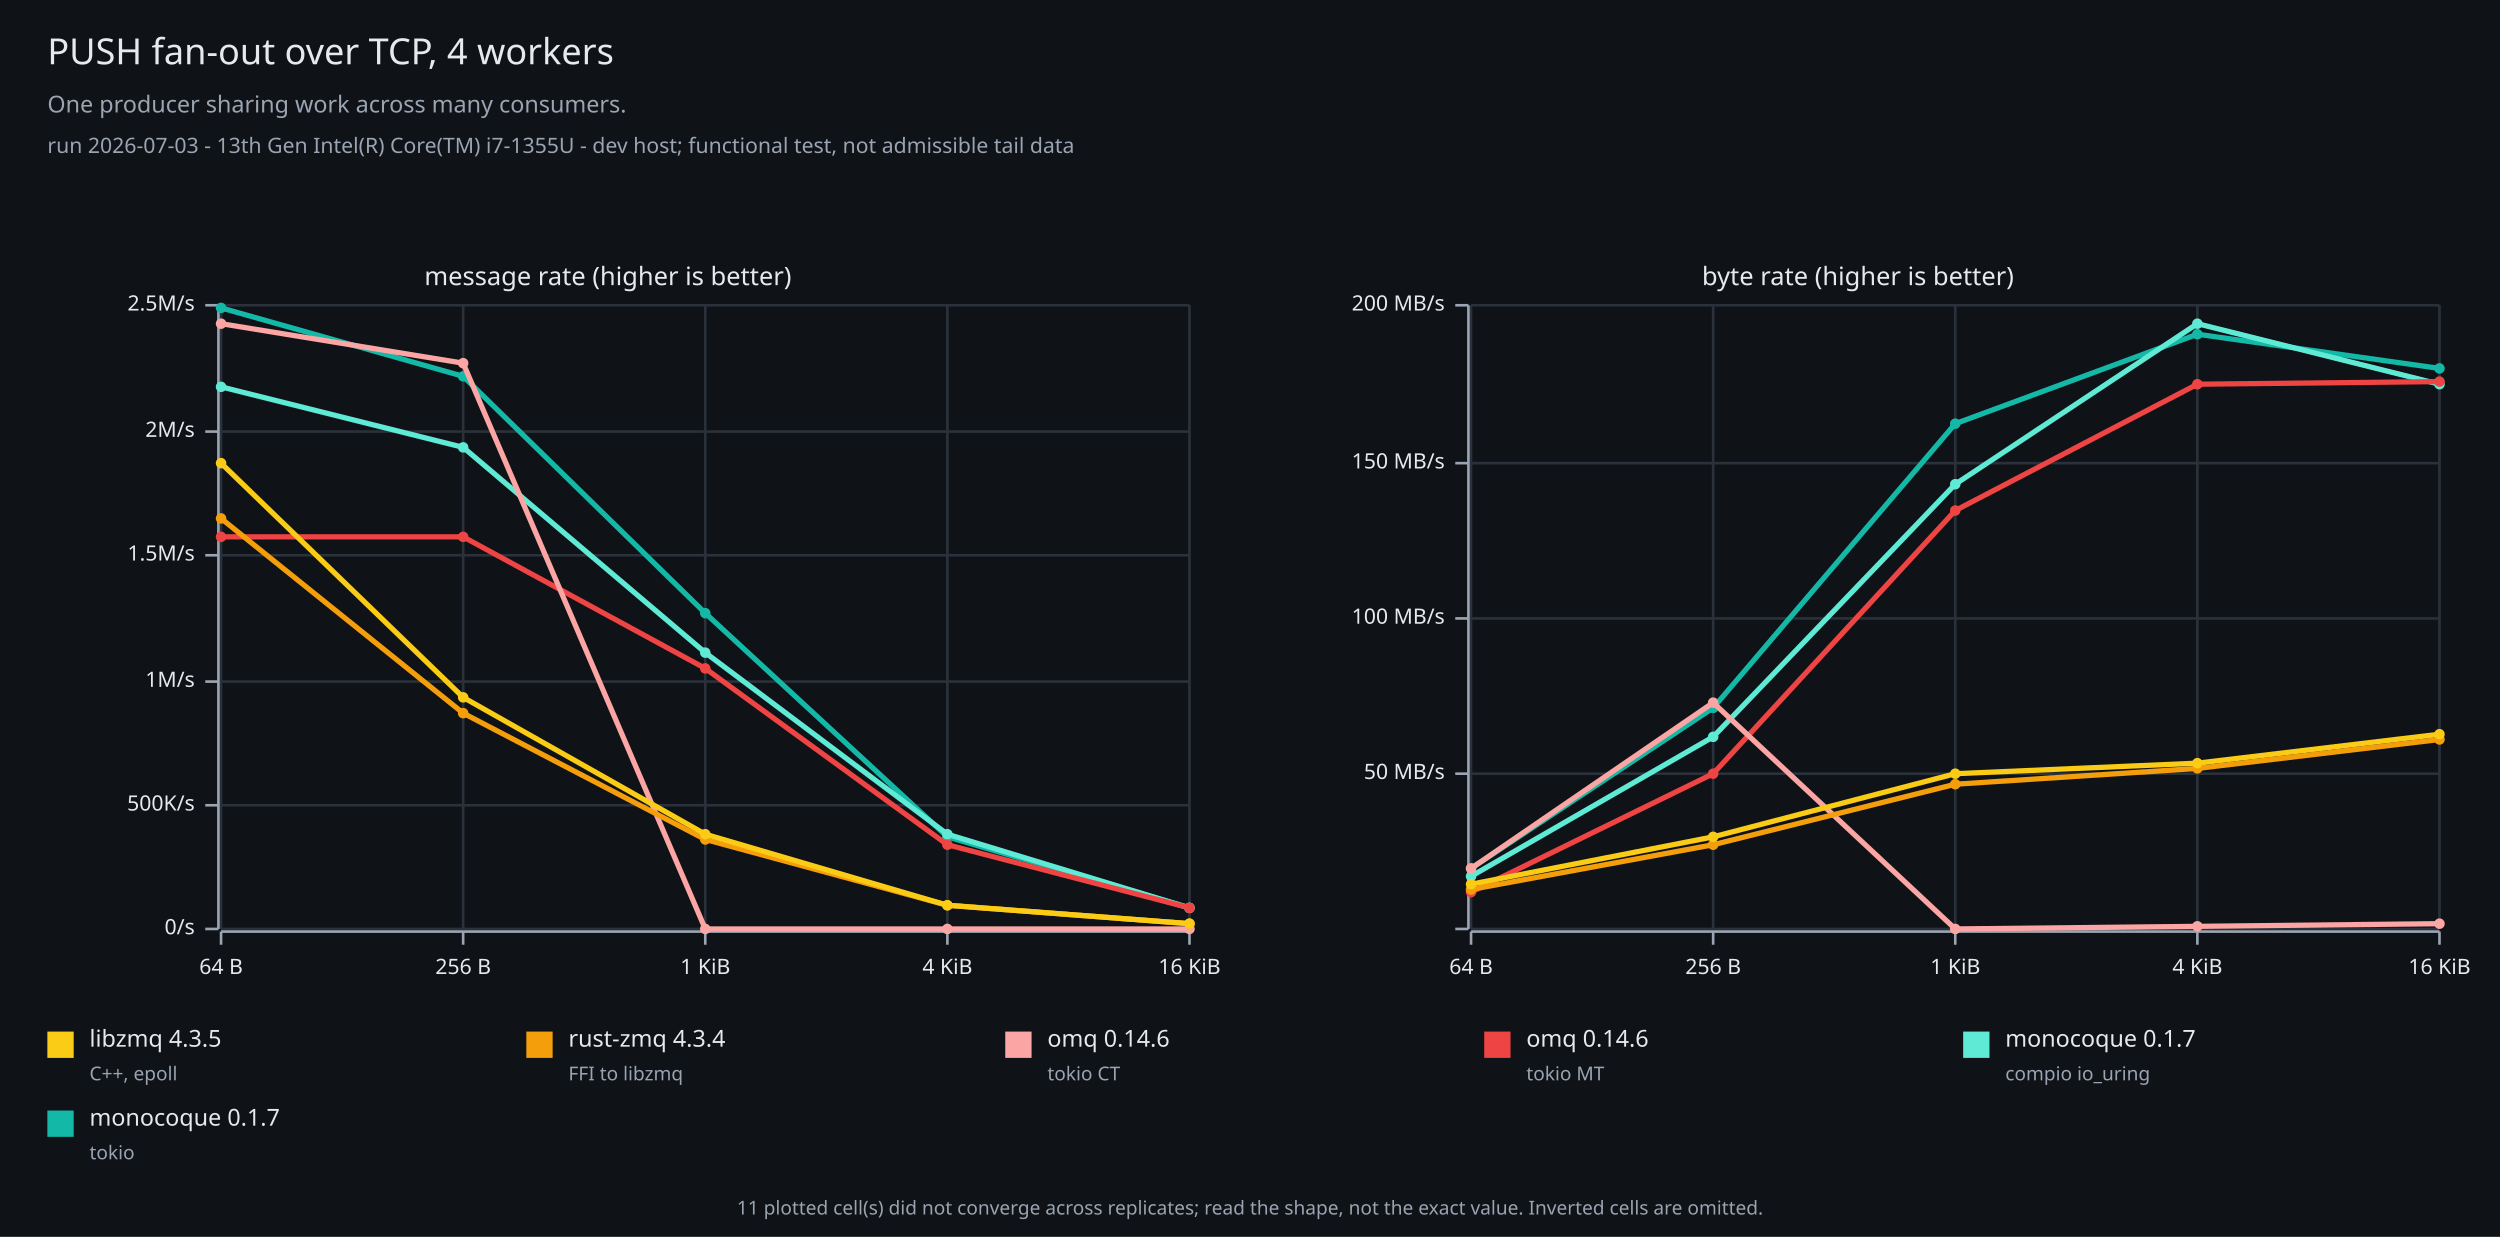
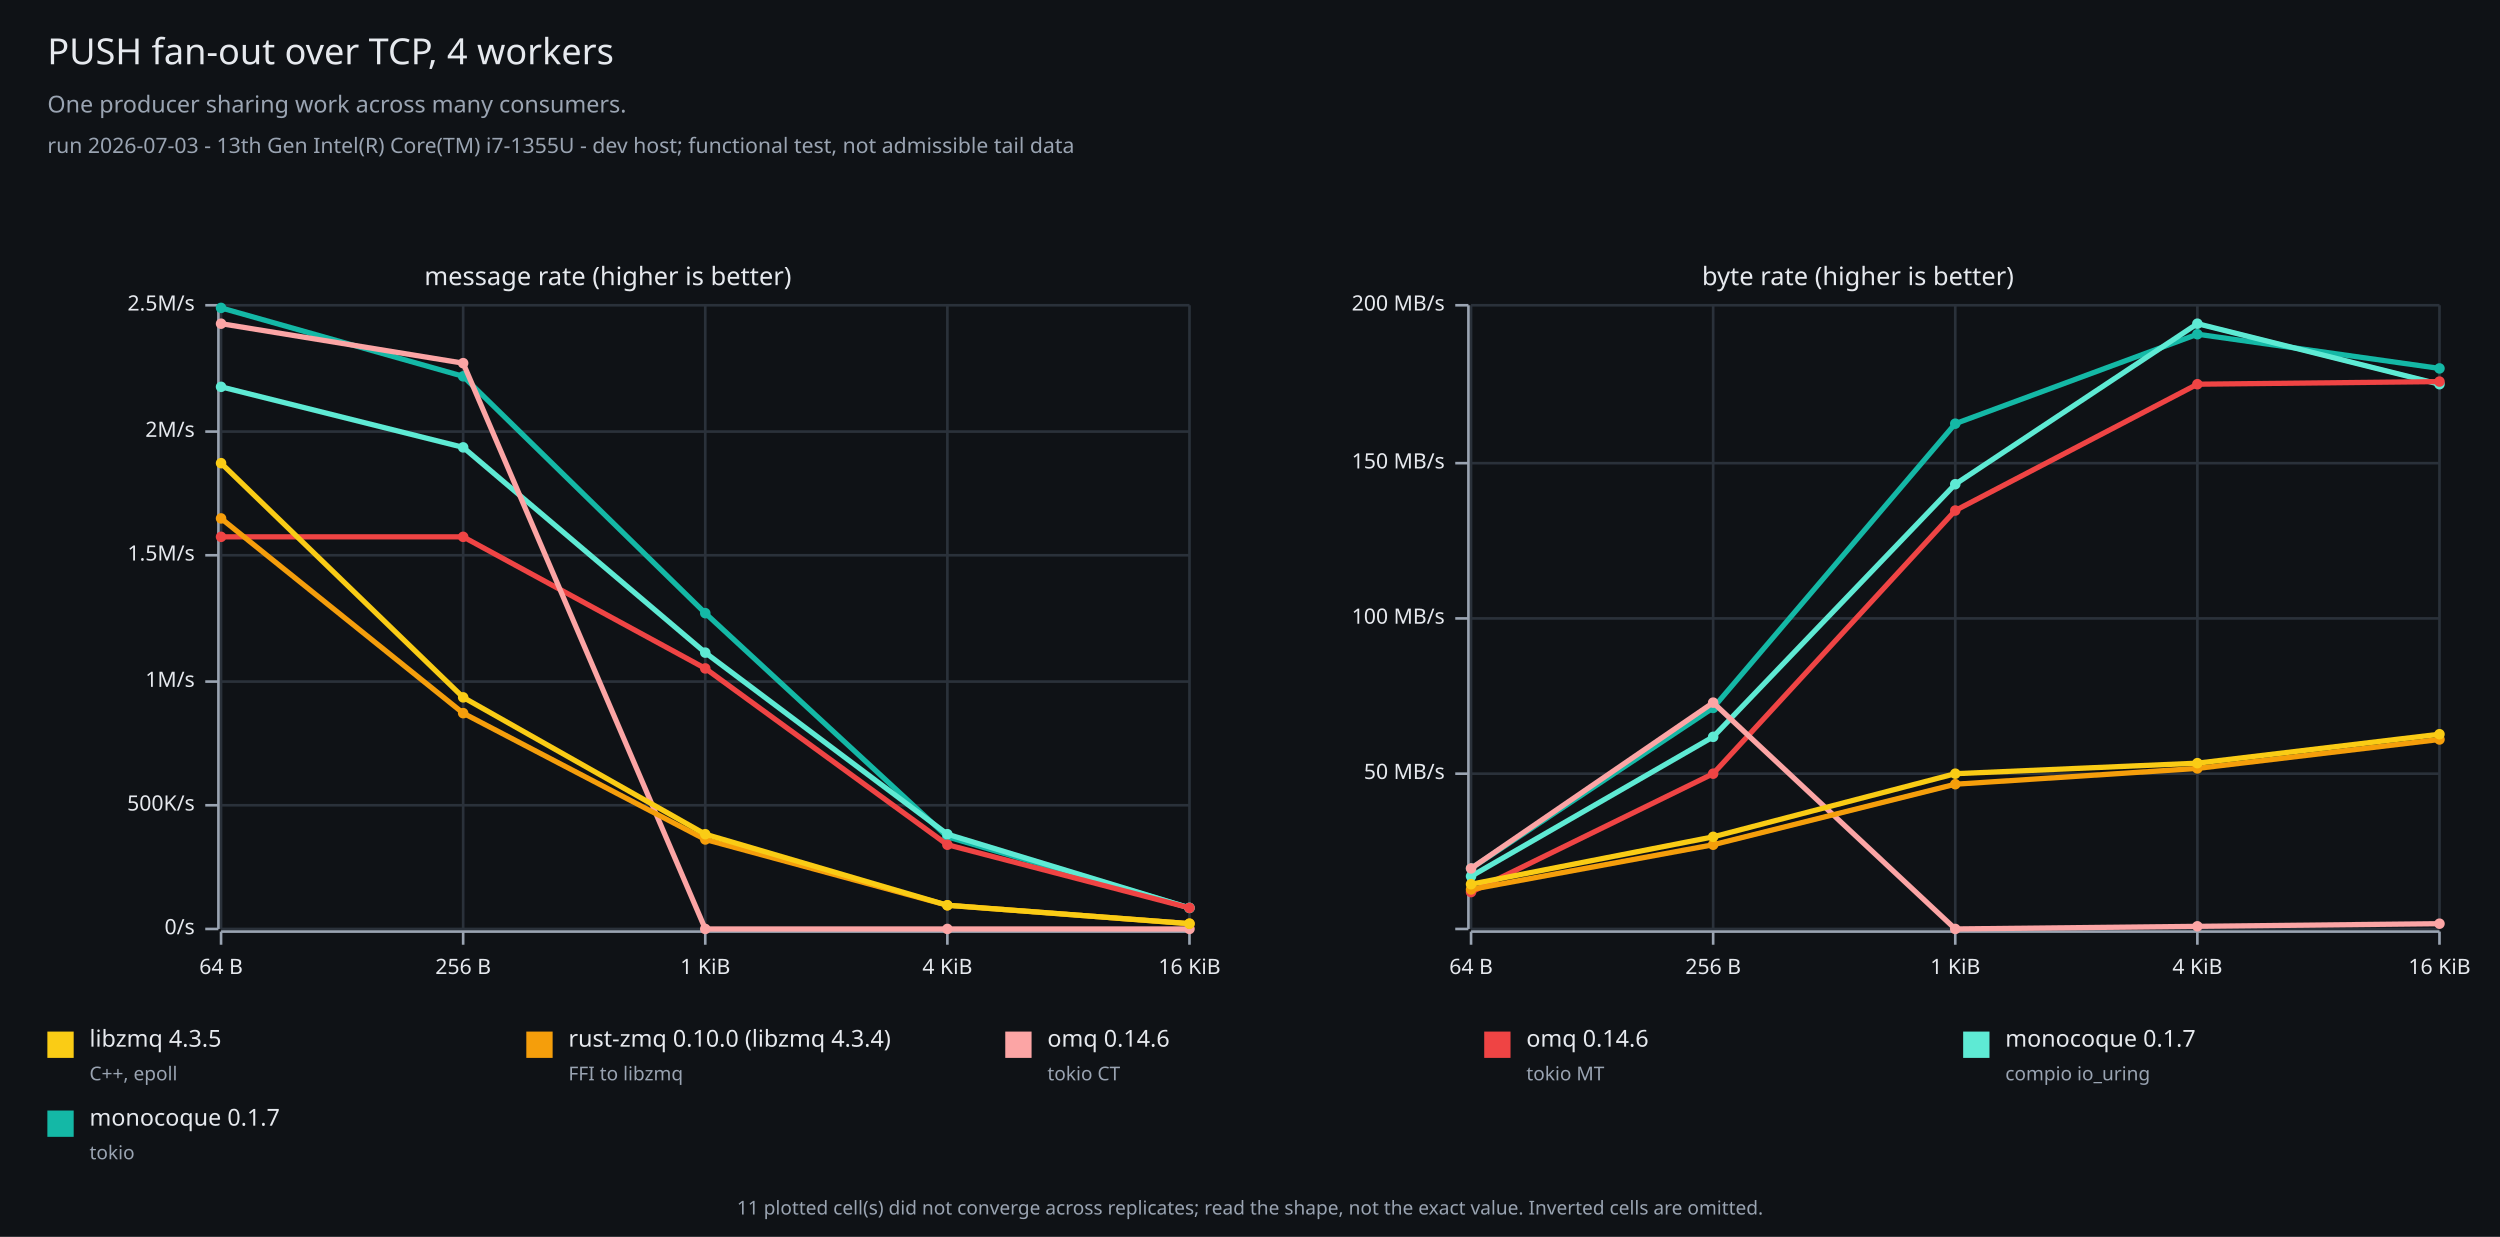
<svg xmlns="http://www.w3.org/2000/svg" width="950" height="470" viewBox="0 0 950 470">
  <rect x="0" y="0" width="950" height="470" opacity="1" fill="#0F1216" stroke="none" />
  <text x="18" y="14" dy="0.76em" text-anchor="start" font-family="sans-serif" font-size="13.71" opacity="1" fill="#E6E9EE">
PUSH fan-out over TCP, 4 workers
</text>
  <text x="18" y="36" dy="0.76em" text-anchor="start" font-family="sans-serif" font-size="8.871" opacity="1" fill="#9AA4B2">
One producer sharing work across many consumers.
</text>
  <text x="18" y="52" dy="0.76em" text-anchor="start" font-family="sans-serif" font-size="8.065" opacity="1" fill="#9AA4B2">
run 2026-07-03 - 13th Gen Intel(R) Core(TM) i7-1355U - dev host; functional test, not admissible tail data
</text>
  <text x="231" y="101" dy="0.76em" text-anchor="middle" font-family="sans-serif" font-size="9.677" opacity="1" fill="#E6E9EE">
message rate (higher is better)
</text>
  <line opacity="1" stroke="#2A313A" stroke-width="1" x1="84" y1="353" x2="84" y2="116" />
  <line opacity="1" stroke="#2A313A" stroke-width="1" x1="176" y1="353" x2="176" y2="116" />
  <line opacity="1" stroke="#2A313A" stroke-width="1" x1="268" y1="353" x2="268" y2="116" />
  <line opacity="1" stroke="#2A313A" stroke-width="1" x1="360" y1="353" x2="360" y2="116" />
  <line opacity="1" stroke="#2A313A" stroke-width="1" x1="452" y1="353" x2="452" y2="116" />
  <line opacity="1" stroke="#2A313A" stroke-width="1" x1="84" y1="353" x2="452" y2="353" />
  <line opacity="1" stroke="#2A313A" stroke-width="1" x1="84" y1="306" x2="452" y2="306" />
  <line opacity="1" stroke="#2A313A" stroke-width="1" x1="84" y1="259" x2="452" y2="259" />
  <line opacity="1" stroke="#2A313A" stroke-width="1" x1="84" y1="211" x2="452" y2="211" />
  <line opacity="1" stroke="#2A313A" stroke-width="1" x1="84" y1="164" x2="452" y2="164" />
  <line opacity="1" stroke="#2A313A" stroke-width="1" x1="84" y1="116" x2="452" y2="116" />
  <polyline fill="none" opacity="1" stroke="#9AA4B2" stroke-width="1" points="83,116 83,353 " />
  <text x="74" y="353" dy="0.5ex" text-anchor="end" font-family="sans-serif" font-size="8.065" opacity="1" fill="#E6E9EE">
0/s
</text>
  <polyline fill="none" opacity="1" stroke="#9AA4B2" stroke-width="1" points="78,353 83,353 " />
  <text x="74" y="306" dy="0.5ex" text-anchor="end" font-family="sans-serif" font-size="8.065" opacity="1" fill="#E6E9EE">
500K/s
</text>
  <polyline fill="none" opacity="1" stroke="#9AA4B2" stroke-width="1" points="78,306 83,306 " />
  <text x="74" y="259" dy="0.5ex" text-anchor="end" font-family="sans-serif" font-size="8.065" opacity="1" fill="#E6E9EE">
1M/s
</text>
  <polyline fill="none" opacity="1" stroke="#9AA4B2" stroke-width="1" points="78,259 83,259 " />
  <text x="74" y="211" dy="0.5ex" text-anchor="end" font-family="sans-serif" font-size="8.065" opacity="1" fill="#E6E9EE">
1.5M/s
</text>
  <polyline fill="none" opacity="1" stroke="#9AA4B2" stroke-width="1" points="78,211 83,211 " />
  <text x="74" y="164" dy="0.5ex" text-anchor="end" font-family="sans-serif" font-size="8.065" opacity="1" fill="#E6E9EE">
2M/s
</text>
  <polyline fill="none" opacity="1" stroke="#9AA4B2" stroke-width="1" points="78,164 83,164 " />
  <text x="74" y="116" dy="0.5ex" text-anchor="end" font-family="sans-serif" font-size="8.065" opacity="1" fill="#E6E9EE">
2.5M/s
</text>
  <polyline fill="none" opacity="1" stroke="#9AA4B2" stroke-width="1" points="78,116 83,116 " />
  <polyline fill="none" opacity="1" stroke="#9AA4B2" stroke-width="1" points="84,354 452,354 " />
  <text x="84" y="364" dy="0.76em" text-anchor="middle" font-family="sans-serif" font-size="8.065" opacity="1" fill="#E6E9EE">
64 B
</text>
  <polyline fill="none" opacity="1" stroke="#9AA4B2" stroke-width="1" points="84,354 84,359 " />
  <text x="176" y="364" dy="0.76em" text-anchor="middle" font-family="sans-serif" font-size="8.065" opacity="1" fill="#E6E9EE">
256 B
</text>
  <polyline fill="none" opacity="1" stroke="#9AA4B2" stroke-width="1" points="176,354 176,359 " />
  <text x="268" y="364" dy="0.76em" text-anchor="middle" font-family="sans-serif" font-size="8.065" opacity="1" fill="#E6E9EE">
1 KiB
</text>
  <polyline fill="none" opacity="1" stroke="#9AA4B2" stroke-width="1" points="268,354 268,359 " />
  <text x="360" y="364" dy="0.76em" text-anchor="middle" font-family="sans-serif" font-size="8.065" opacity="1" fill="#E6E9EE">
4 KiB
</text>
  <polyline fill="none" opacity="1" stroke="#9AA4B2" stroke-width="1" points="360,354 360,359 " />
  <text x="452" y="364" dy="0.76em" text-anchor="middle" font-family="sans-serif" font-size="8.065" opacity="1" fill="#E6E9EE">
16 KiB
</text>
  <polyline fill="none" opacity="1" stroke="#9AA4B2" stroke-width="1" points="452,354 452,359 " />
  <polyline fill="none" opacity="1" stroke="#14B8A6" stroke-width="2" points="84,117 176,143 268,233 360,318 452,345 " />
  <circle cx="84" cy="117" r="2" opacity="1" fill="#14B8A6" stroke="none" stroke-width="1" />
  <circle cx="176" cy="143" r="2" opacity="1" fill="#14B8A6" stroke="none" stroke-width="1" />
  <circle cx="268" cy="233" r="2" opacity="1" fill="#14B8A6" stroke="none" stroke-width="1" />
  <circle cx="360" cy="318" r="2" opacity="1" fill="#14B8A6" stroke="none" stroke-width="1" />
  <circle cx="452" cy="345" r="2" opacity="1" fill="#14B8A6" stroke="none" stroke-width="1" />
  <polyline fill="none" opacity="1" stroke="#5EEAD4" stroke-width="2" points="84,147 176,170 268,248 360,317 452,345 " />
  <circle cx="84" cy="147" r="2" opacity="1" fill="#5EEAD4" stroke="none" stroke-width="1" />
  <circle cx="176" cy="170" r="2" opacity="1" fill="#5EEAD4" stroke="none" stroke-width="1" />
  <circle cx="268" cy="248" r="2" opacity="1" fill="#5EEAD4" stroke="none" stroke-width="1" />
  <circle cx="360" cy="317" r="2" opacity="1" fill="#5EEAD4" stroke="none" stroke-width="1" />
  <circle cx="452" cy="345" r="2" opacity="1" fill="#5EEAD4" stroke="none" stroke-width="1" />
  <polyline fill="none" opacity="1" stroke="#EF4444" stroke-width="2" points="84,204 176,204 268,254 360,321 452,345 " />
  <circle cx="84" cy="204" r="2" opacity="1" fill="#EF4444" stroke="none" stroke-width="1" />
  <circle cx="176" cy="204" r="2" opacity="1" fill="#EF4444" stroke="none" stroke-width="1" />
  <circle cx="268" cy="254" r="2" opacity="1" fill="#EF4444" stroke="none" stroke-width="1" />
  <circle cx="360" cy="321" r="2" opacity="1" fill="#EF4444" stroke="none" stroke-width="1" />
  <circle cx="452" cy="345" r="2" opacity="1" fill="#EF4444" stroke="none" stroke-width="1" />
  <polyline fill="none" opacity="1" stroke="#FCA5A5" stroke-width="2" points="84,123 176,138 268,353 360,353 452,353 " />
  <circle cx="84" cy="123" r="2" opacity="1" fill="#FCA5A5" stroke="none" stroke-width="1" />
  <circle cx="176" cy="138" r="2" opacity="1" fill="#FCA5A5" stroke="none" stroke-width="1" />
  <circle cx="268" cy="353" r="2" opacity="1" fill="#FCA5A5" stroke="none" stroke-width="1" />
  <circle cx="360" cy="353" r="2" opacity="1" fill="#FCA5A5" stroke="none" stroke-width="1" />
  <circle cx="452" cy="353" r="2" opacity="1" fill="#FCA5A5" stroke="none" stroke-width="1" />
  <polyline fill="none" opacity="1" stroke="#F59E0B" stroke-width="2" points="84,197 176,271 268,319 360,344 452,351 " />
  <circle cx="84" cy="197" r="2" opacity="1" fill="#F59E0B" stroke="none" stroke-width="1" />
  <circle cx="176" cy="271" r="2" opacity="1" fill="#F59E0B" stroke="none" stroke-width="1" />
  <circle cx="268" cy="319" r="2" opacity="1" fill="#F59E0B" stroke="none" stroke-width="1" />
  <circle cx="360" cy="344" r="2" opacity="1" fill="#F59E0B" stroke="none" stroke-width="1" />
  <circle cx="452" cy="351" r="2" opacity="1" fill="#F59E0B" stroke="none" stroke-width="1" />
  <polyline fill="none" opacity="1" stroke="#FACC15" stroke-width="2" points="84,176 176,265 268,317 360,344 452,351 " />
  <circle cx="84" cy="176" r="2" opacity="1" fill="#FACC15" stroke="none" stroke-width="1" />
  <circle cx="176" cy="265" r="2" opacity="1" fill="#FACC15" stroke="none" stroke-width="1" />
  <circle cx="268" cy="317" r="2" opacity="1" fill="#FACC15" stroke="none" stroke-width="1" />
  <circle cx="360" cy="344" r="2" opacity="1" fill="#FACC15" stroke="none" stroke-width="1" />
  <circle cx="452" cy="351" r="2" opacity="1" fill="#FACC15" stroke="none" stroke-width="1" />
  <text x="706" y="101" dy="0.76em" text-anchor="middle" font-family="sans-serif" font-size="9.677" opacity="1" fill="#E6E9EE">
byte rate (higher is better)
</text>
  <line opacity="1" stroke="#2A313A" stroke-width="1" x1="559" y1="353" x2="559" y2="116" />
  <line opacity="1" stroke="#2A313A" stroke-width="1" x1="651" y1="353" x2="651" y2="116" />
  <line opacity="1" stroke="#2A313A" stroke-width="1" x1="743" y1="353" x2="743" y2="116" />
  <line opacity="1" stroke="#2A313A" stroke-width="1" x1="835" y1="353" x2="835" y2="116" />
  <line opacity="1" stroke="#2A313A" stroke-width="1" x1="927" y1="353" x2="927" y2="116" />
  <line opacity="1" stroke="#2A313A" stroke-width="1" x1="559" y1="353" x2="927" y2="353" />
  <line opacity="1" stroke="#2A313A" stroke-width="1" x1="559" y1="294" x2="927" y2="294" />
  <line opacity="1" stroke="#2A313A" stroke-width="1" x1="559" y1="235" x2="927" y2="235" />
  <line opacity="1" stroke="#2A313A" stroke-width="1" x1="559" y1="176" x2="927" y2="176" />
  <line opacity="1" stroke="#2A313A" stroke-width="1" x1="559" y1="116" x2="927" y2="116" />
  <polyline fill="none" opacity="1" stroke="#9AA4B2" stroke-width="1" points="558,116 558,353 " />
  <text x="549" y="353" dy="0.5ex" text-anchor="end" font-family="sans-serif" font-size="8.065" opacity="1" fill="#E6E9EE">

</text>
  <polyline fill="none" opacity="1" stroke="#9AA4B2" stroke-width="1" points="553,353 558,353 " />
  <text x="549" y="294" dy="0.5ex" text-anchor="end" font-family="sans-serif" font-size="8.065" opacity="1" fill="#E6E9EE">
50 MB/s
</text>
  <polyline fill="none" opacity="1" stroke="#9AA4B2" stroke-width="1" points="553,294 558,294 " />
  <text x="549" y="235" dy="0.5ex" text-anchor="end" font-family="sans-serif" font-size="8.065" opacity="1" fill="#E6E9EE">
100 MB/s
</text>
  <polyline fill="none" opacity="1" stroke="#9AA4B2" stroke-width="1" points="553,235 558,235 " />
  <text x="549" y="176" dy="0.5ex" text-anchor="end" font-family="sans-serif" font-size="8.065" opacity="1" fill="#E6E9EE">
150 MB/s
</text>
  <polyline fill="none" opacity="1" stroke="#9AA4B2" stroke-width="1" points="553,176 558,176 " />
  <text x="549" y="116" dy="0.5ex" text-anchor="end" font-family="sans-serif" font-size="8.065" opacity="1" fill="#E6E9EE">
200 MB/s
</text>
  <polyline fill="none" opacity="1" stroke="#9AA4B2" stroke-width="1" points="553,116 558,116 " />
  <polyline fill="none" opacity="1" stroke="#9AA4B2" stroke-width="1" points="559,354 927,354 " />
  <text x="559" y="364" dy="0.76em" text-anchor="middle" font-family="sans-serif" font-size="8.065" opacity="1" fill="#E6E9EE">
64 B
</text>
  <polyline fill="none" opacity="1" stroke="#9AA4B2" stroke-width="1" points="559,354 559,359 " />
  <text x="651" y="364" dy="0.76em" text-anchor="middle" font-family="sans-serif" font-size="8.065" opacity="1" fill="#E6E9EE">
256 B
</text>
  <polyline fill="none" opacity="1" stroke="#9AA4B2" stroke-width="1" points="651,354 651,359 " />
  <text x="743" y="364" dy="0.76em" text-anchor="middle" font-family="sans-serif" font-size="8.065" opacity="1" fill="#E6E9EE">
1 KiB
</text>
  <polyline fill="none" opacity="1" stroke="#9AA4B2" stroke-width="1" points="743,354 743,359 " />
  <text x="835" y="364" dy="0.76em" text-anchor="middle" font-family="sans-serif" font-size="8.065" opacity="1" fill="#E6E9EE">
4 KiB
</text>
  <polyline fill="none" opacity="1" stroke="#9AA4B2" stroke-width="1" points="835,354 835,359 " />
  <text x="927" y="364" dy="0.76em" text-anchor="middle" font-family="sans-serif" font-size="8.065" opacity="1" fill="#E6E9EE">
16 KiB
</text>
  <polyline fill="none" opacity="1" stroke="#9AA4B2" stroke-width="1" points="927,354 927,359 " />
  <polyline fill="none" opacity="1" stroke="#14B8A6" stroke-width="2" points="559,330 651,269 743,161 835,127 927,140 " />
  <circle cx="559" cy="330" r="2" opacity="1" fill="#14B8A6" stroke="none" stroke-width="1" />
  <circle cx="651" cy="269" r="2" opacity="1" fill="#14B8A6" stroke="none" stroke-width="1" />
  <circle cx="743" cy="161" r="2" opacity="1" fill="#14B8A6" stroke="none" stroke-width="1" />
  <circle cx="835" cy="127" r="2" opacity="1" fill="#14B8A6" stroke="none" stroke-width="1" />
  <circle cx="927" cy="140" r="2" opacity="1" fill="#14B8A6" stroke="none" stroke-width="1" />
  <polyline fill="none" opacity="1" stroke="#5EEAD4" stroke-width="2" points="559,333 651,280 743,184 835,123 927,146 " />
  <circle cx="559" cy="333" r="2" opacity="1" fill="#5EEAD4" stroke="none" stroke-width="1" />
  <circle cx="651" cy="280" r="2" opacity="1" fill="#5EEAD4" stroke="none" stroke-width="1" />
  <circle cx="743" cy="184" r="2" opacity="1" fill="#5EEAD4" stroke="none" stroke-width="1" />
  <circle cx="835" cy="123" r="2" opacity="1" fill="#5EEAD4" stroke="none" stroke-width="1" />
  <circle cx="927" cy="146" r="2" opacity="1" fill="#5EEAD4" stroke="none" stroke-width="1" />
  <polyline fill="none" opacity="1" stroke="#EF4444" stroke-width="2" points="559,339 651,294 743,194 835,146 927,145 " />
  <circle cx="559" cy="339" r="2" opacity="1" fill="#EF4444" stroke="none" stroke-width="1" />
  <circle cx="651" cy="294" r="2" opacity="1" fill="#EF4444" stroke="none" stroke-width="1" />
  <circle cx="743" cy="194" r="2" opacity="1" fill="#EF4444" stroke="none" stroke-width="1" />
  <circle cx="835" cy="146" r="2" opacity="1" fill="#EF4444" stroke="none" stroke-width="1" />
  <circle cx="927" cy="145" r="2" opacity="1" fill="#EF4444" stroke="none" stroke-width="1" />
  <polyline fill="none" opacity="1" stroke="#FCA5A5" stroke-width="2" points="559,330 651,267 743,353 835,352 927,351 " />
  <circle cx="559" cy="330" r="2" opacity="1" fill="#FCA5A5" stroke="none" stroke-width="1" />
  <circle cx="651" cy="267" r="2" opacity="1" fill="#FCA5A5" stroke="none" stroke-width="1" />
  <circle cx="743" cy="353" r="2" opacity="1" fill="#FCA5A5" stroke="none" stroke-width="1" />
  <circle cx="835" cy="352" r="2" opacity="1" fill="#FCA5A5" stroke="none" stroke-width="1" />
  <circle cx="927" cy="351" r="2" opacity="1" fill="#FCA5A5" stroke="none" stroke-width="1" />
  <polyline fill="none" opacity="1" stroke="#F59E0B" stroke-width="2" points="559,338 651,321 743,298 835,292 927,281 " />
  <circle cx="559" cy="338" r="2" opacity="1" fill="#F59E0B" stroke="none" stroke-width="1" />
  <circle cx="651" cy="321" r="2" opacity="1" fill="#F59E0B" stroke="none" stroke-width="1" />
  <circle cx="743" cy="298" r="2" opacity="1" fill="#F59E0B" stroke="none" stroke-width="1" />
  <circle cx="835" cy="292" r="2" opacity="1" fill="#F59E0B" stroke="none" stroke-width="1" />
  <circle cx="927" cy="281" r="2" opacity="1" fill="#F59E0B" stroke="none" stroke-width="1" />
  <polyline fill="none" opacity="1" stroke="#FACC15" stroke-width="2" points="559,336 651,318 743,294 835,290 927,279 " />
  <circle cx="559" cy="336" r="2" opacity="1" fill="#FACC15" stroke="none" stroke-width="1" />
  <circle cx="651" cy="318" r="2" opacity="1" fill="#FACC15" stroke="none" stroke-width="1" />
  <circle cx="743" cy="294" r="2" opacity="1" fill="#FACC15" stroke="none" stroke-width="1" />
  <circle cx="835" cy="290" r="2" opacity="1" fill="#FACC15" stroke="none" stroke-width="1" />
  <circle cx="927" cy="279" r="2" opacity="1" fill="#FACC15" stroke="none" stroke-width="1" />
  <rect x="18" y="392" width="10" height="10" opacity="1" fill="#FACC15" stroke="none" />
  <text x="34" y="391" dy="0.76em" text-anchor="start" font-family="sans-serif" font-size="8.871" opacity="1" fill="#E6E9EE">
libzmq 4.3.5
</text>
  <text x="34" y="405" dy="0.76em" text-anchor="start" font-family="sans-serif" font-size="7.258" opacity="1" fill="#9AA4B2">
C++, epoll
</text>
  <rect x="200" y="392" width="10" height="10" opacity="1" fill="#F59E0B" stroke="none" />
  <text x="216" y="391" dy="0.76em" text-anchor="start" font-family="sans-serif" font-size="8.871" opacity="1" fill="#E6E9EE">
- rust-zmq 4.3.4
+ rust-zmq 0.10.0 (libzmq 4.3.4)
</text>
  <text x="216" y="405" dy="0.76em" text-anchor="start" font-family="sans-serif" font-size="7.258" opacity="1" fill="#9AA4B2">
FFI to libzmq
</text>
  <rect x="382" y="392" width="10" height="10" opacity="1" fill="#FCA5A5" stroke="none" />
  <text x="398" y="391" dy="0.76em" text-anchor="start" font-family="sans-serif" font-size="8.871" opacity="1" fill="#E6E9EE">
omq 0.14.6
</text>
  <text x="398" y="405" dy="0.76em" text-anchor="start" font-family="sans-serif" font-size="7.258" opacity="1" fill="#9AA4B2">
tokio CT
</text>
  <rect x="564" y="392" width="10" height="10" opacity="1" fill="#EF4444" stroke="none" />
  <text x="580" y="391" dy="0.76em" text-anchor="start" font-family="sans-serif" font-size="8.871" opacity="1" fill="#E6E9EE">
omq 0.14.6
</text>
  <text x="580" y="405" dy="0.76em" text-anchor="start" font-family="sans-serif" font-size="7.258" opacity="1" fill="#9AA4B2">
tokio MT
</text>
  <rect x="746" y="392" width="10" height="10" opacity="1" fill="#5EEAD4" stroke="none" />
  <text x="762" y="391" dy="0.76em" text-anchor="start" font-family="sans-serif" font-size="8.871" opacity="1" fill="#E6E9EE">
monocoque 0.1.7
</text>
  <text x="762" y="405" dy="0.76em" text-anchor="start" font-family="sans-serif" font-size="7.258" opacity="1" fill="#9AA4B2">
compio io_uring
</text>
  <rect x="18" y="422" width="10" height="10" opacity="1" fill="#14B8A6" stroke="none" />
  <text x="34" y="421" dy="0.76em" text-anchor="start" font-family="sans-serif" font-size="8.871" opacity="1" fill="#E6E9EE">
monocoque 0.1.7
</text>
  <text x="34" y="435" dy="0.76em" text-anchor="start" font-family="sans-serif" font-size="7.258" opacity="1" fill="#9AA4B2">
tokio
</text>
  <text x="475" y="456" dy="0.76em" text-anchor="middle" font-family="sans-serif" font-size="7.258" opacity="1" fill="#9AA4B2">
11 plotted cell(s) did not converge across replicates; read the shape, not the exact value. Inverted cells are omitted.
</text>
</svg>
